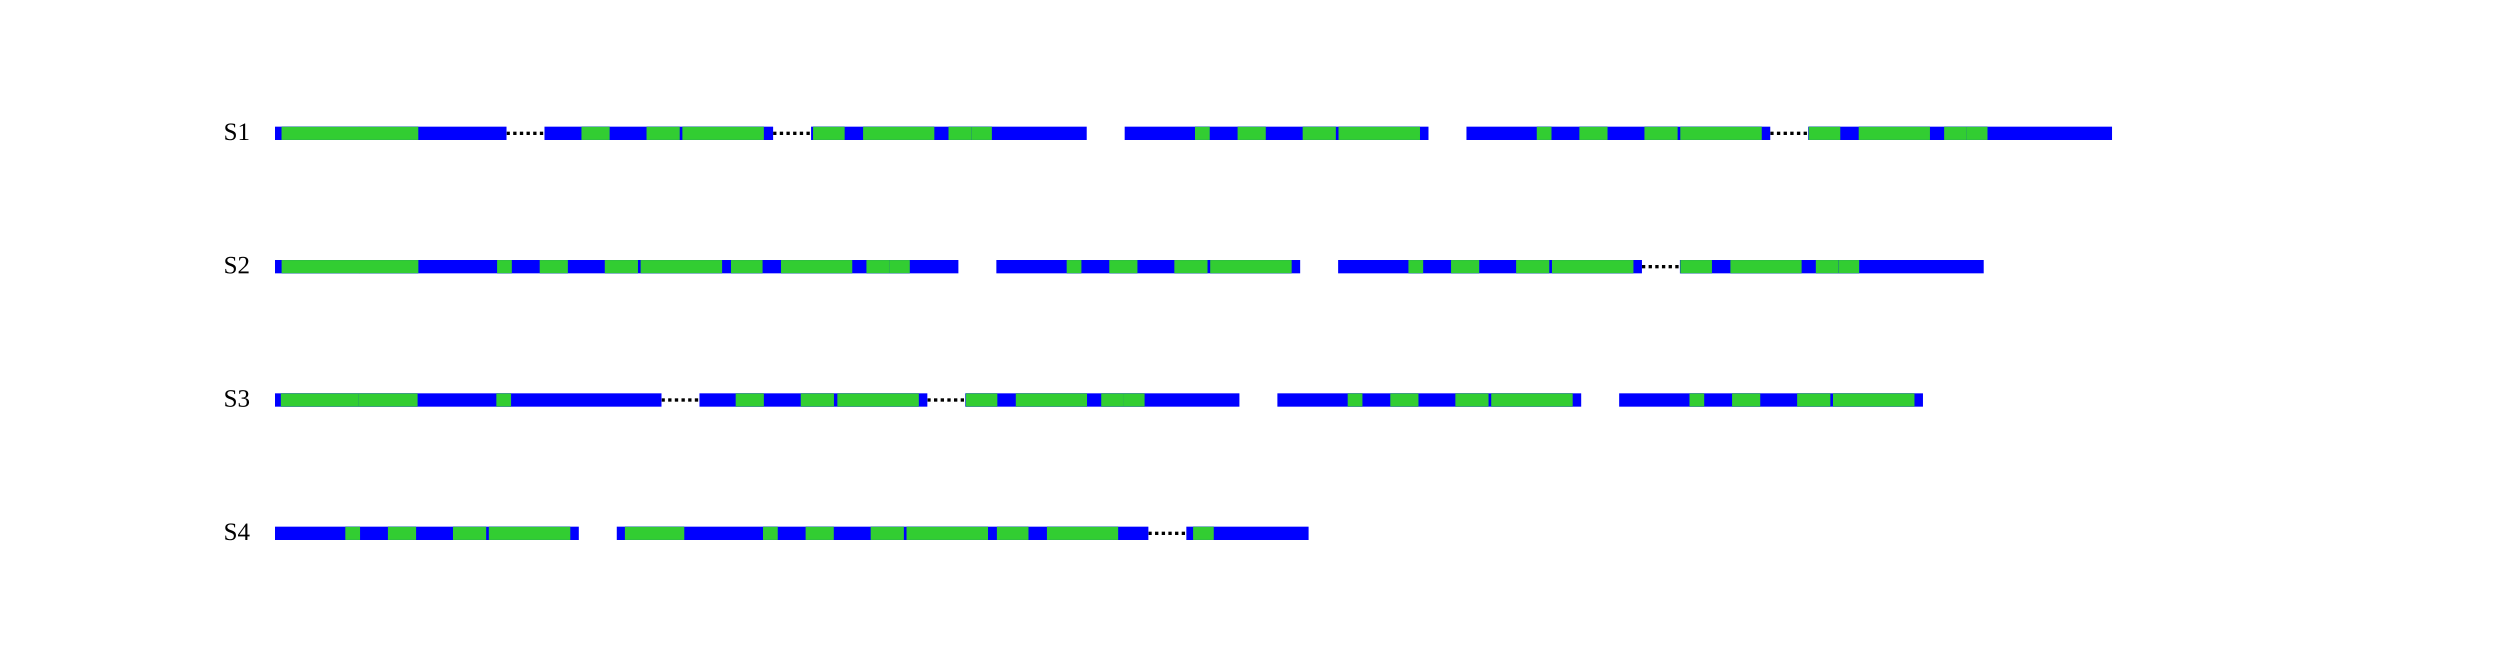
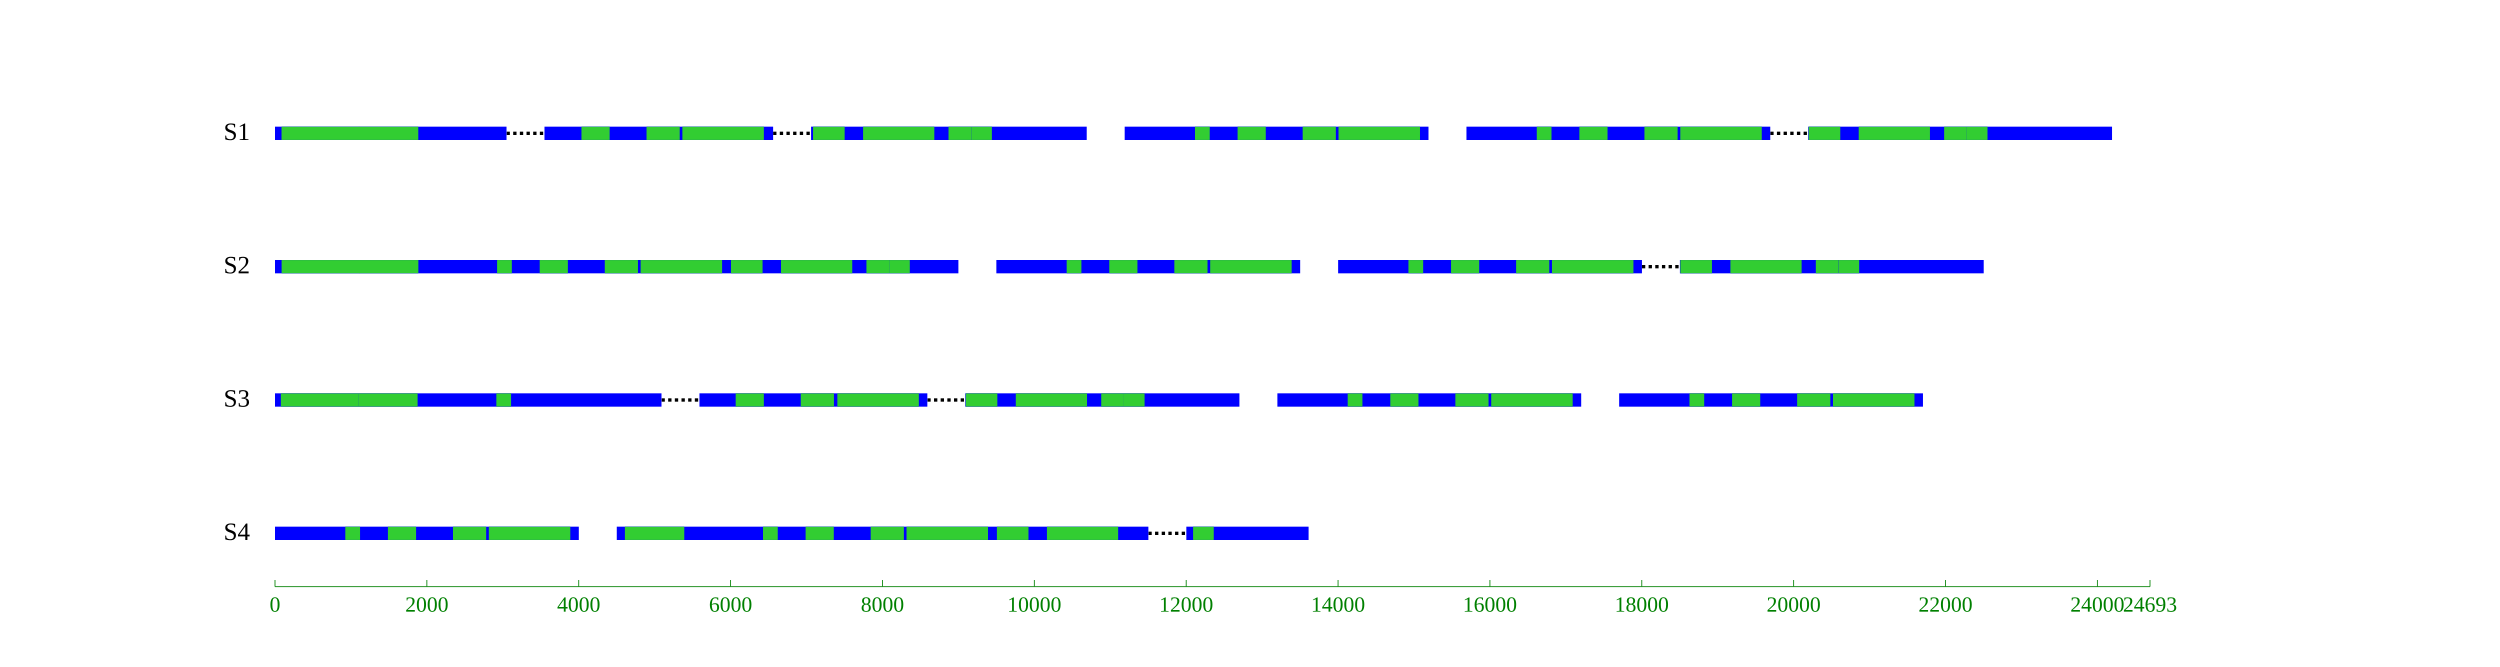
<svg xmlns="http://www.w3.org/2000/svg" version="1.1" width="1500" height="400">
  <text x="150" y="84" font-size="15px" fill="black" text-anchor="end">S1</text>
  <g fill="none" stroke="black" stroke-width="2">
    <path stroke-dasharray="2,2" d="M303.911,80 L326.463,80" />
  </g>
  <g fill="none" stroke="black" stroke-width="2">
    <path stroke-dasharray="2,2" d="M463.87,80 L486.422,80" />
  </g>
  <g fill="none" stroke="black" stroke-width="2">
    <path stroke-dasharray="2,2" d="M1062.157,80 L1084.709,80" />
  </g>
  <text x="150" y="164" font-size="15px" fill="black" text-anchor="end">S2</text>
  <g fill="none" stroke="black" stroke-width="2">
    <path stroke-dasharray="2,2" d="M985.162,160 L1007.714,160" />
  </g>
  <text x="150" y="244" font-size="15px" fill="black" text-anchor="end">S3</text>
  <g fill="none" stroke="black" stroke-width="2">
    <path stroke-dasharray="2,2" d="M396.898,240 L419.45,240" />
  </g>
  <g fill="none" stroke="black" stroke-width="2">
    <path stroke-dasharray="2,2" d="M556.401,240 L578.953,240" />
  </g>
  <text x="150" y="324" font-size="15px" fill="black" text-anchor="end">S4</text>
  <g fill="none" stroke="black" stroke-width="2">
    <path stroke-dasharray="2,2" d="M689.025,320 L711.577,320" />
  </g>
+   <line x1="165" y1="352" x2="1290" y2="352" style="stroke:green;stroke-width:0.5" />
+   <line x1="165" y1="348" x2="165" y2="352" style="stroke:green;stroke-width:0.5;opacity:1" />
+   <text x="165" y="367" font-size="13px" fill="green" text-anchor="middle" font-family="Times New Roman">0</text>
+   <line x1="256.119" y1="348" x2="256.119" y2="352" style="stroke:green;stroke-width:0.5;opacity:1" />
+   <text x="256.119" y="367" font-size="13px" fill="green" text-anchor="middle" font-family="Times New Roman">2000</text>
+   <line x1="347.238" y1="348" x2="347.238" y2="352" style="stroke:green;stroke-width:0.5;opacity:1" />
+   <text x="347.238" y="367" font-size="13px" fill="green" text-anchor="middle" font-family="Times New Roman">4000</text>
+   <line x1="438.357" y1="348" x2="438.357" y2="352" style="stroke:green;stroke-width:0.5;opacity:1" />
+   <text x="438.357" y="367" font-size="13px" fill="green" text-anchor="middle" font-family="Times New Roman">6000</text>
+   <line x1="529.476" y1="348" x2="529.476" y2="352" style="stroke:green;stroke-width:0.5;opacity:1" />
+   <text x="529.476" y="367" font-size="13px" fill="green" text-anchor="middle" font-family="Times New Roman">8000</text>
+   <line x1="620.595" y1="348" x2="620.595" y2="352" style="stroke:green;stroke-width:0.5;opacity:1" />
+   <text x="620.595" y="367" font-size="13px" fill="green" text-anchor="middle" font-family="Times New Roman">10000</text>
+   <line x1="711.714" y1="348" x2="711.714" y2="352" style="stroke:green;stroke-width:0.5;opacity:1" />
+   <text x="711.714" y="367" font-size="13px" fill="green" text-anchor="middle" font-family="Times New Roman">12000</text>
+   <line x1="802.833" y1="348" x2="802.833" y2="352" style="stroke:green;stroke-width:0.5;opacity:1" />
+   <text x="802.833" y="367" font-size="13px" fill="green" text-anchor="middle" font-family="Times New Roman">14000</text>
+   <line x1="893.952" y1="348" x2="893.952" y2="352" style="stroke:green;stroke-width:0.5;opacity:1" />
+   <text x="893.952" y="367" font-size="13px" fill="green" text-anchor="middle" font-family="Times New Roman">16000</text>
+   <line x1="985.07" y1="348" x2="985.07" y2="352" style="stroke:green;stroke-width:0.5;opacity:1" />
+   <text x="985.07" y="367" font-size="13px" fill="green" text-anchor="middle" font-family="Times New Roman">18000</text>
+   <line x1="1076.189" y1="348" x2="1076.189" y2="352" style="stroke:green;stroke-width:0.5;opacity:1" />
+   <text x="1076.189" y="367" font-size="13px" fill="green" text-anchor="middle" font-family="Times New Roman">20000</text>
+   <line x1="1167.308" y1="348" x2="1167.308" y2="352" style="stroke:green;stroke-width:0.5;opacity:1" />
+   <text x="1167.308" y="367" font-size="13px" fill="green" text-anchor="middle" font-family="Times New Roman">22000</text>
+   <line x1="1258.427" y1="348" x2="1258.427" y2="352" style="stroke:green;stroke-width:0.5;opacity:1" />
+   <text x="1258.427" y="367" font-size="13px" fill="green" text-anchor="middle" font-family="Times New Roman">24000</text>
+   <line x1="1290" y1="348" x2="1290" y2="352" style="stroke:green;stroke-width:0.5;opacity:1" />
+   <text x="1290" y="367" font-size="13px" fill="green" text-anchor="middle" font-family="Times New Roman">24693</text>
  <rect x="165" y="76" width="138.911" height="8" style="fill:blue" />
  <rect x="326.691" y="76" width="137.18" height="8" style="fill:blue" />
  <rect x="486.65" y="76" width="165.381" height="8" style="fill:blue" />
  <rect x="674.81" y="76" width="182.283" height="8" style="fill:blue" />
  <rect x="879.874" y="76" width="182.283" height="8" style="fill:blue" />
  <rect x="1084.937" y="76" width="182.283" height="8" style="fill:blue" />
  <rect x="165" y="156" width="410.035" height="8" style="fill:blue" />
  <rect x="597.815" y="156" width="182.283" height="8" style="fill:blue" />
  <rect x="802.878" y="156" width="182.283" height="8" style="fill:blue" />
  <rect x="1007.941" y="156" width="182.283" height="8" style="fill:blue" />
  <rect x="165" y="236" width="231.898" height="8" style="fill:blue" />
  <rect x="419.677" y="236" width="136.724" height="8" style="fill:blue" />
  <rect x="579.181" y="236" width="164.47" height="8" style="fill:blue" />
  <rect x="766.431" y="236" width="182.283" height="8" style="fill:blue" />
  <rect x="971.494" y="236" width="182.283" height="8" style="fill:blue" />
  <rect x="165" y="316" width="182.283" height="8" style="fill:blue" />
  <rect x="370.063" y="316" width="318.962" height="8" style="fill:blue" />
  <rect x="711.805" y="316" width="73.351" height="8" style="fill:blue" />
  <g style="fill:none">
    <polygon points="168.918,76.04 168.918,83.96 215.48,83.96 215.48,76.04 " style="fill:rgb(50,205,50);stroke:purple;stroke-width:0" />
  </g>
  <g style="fill:none">
    <polygon points="215.343,76.04 215.343,83.96 250.971,83.96 250.971,76.04 " style="fill:rgb(50,205,50);stroke:purple;stroke-width:0" />
  </g>
  <g style="fill:none">
    <polygon points="348.878,76.04 348.878,83.96 365.781,83.96 365.781,76.04 " style="fill:rgb(50,205,50);stroke:purple;stroke-width:0" />
  </g>
  <g style="fill:none">
    <polygon points="387.922,76.04 387.922,83.96 407.832,83.96 407.832,76.04 " style="fill:rgb(50,205,50);stroke:purple;stroke-width:0" />
  </g>
  <g style="fill:none">
    <polygon points="409.427,76.04 409.427,83.96 458.312,83.96 458.312,76.04 " style="fill:rgb(50,205,50);stroke:purple;stroke-width:0" />
  </g>
  <g style="fill:none">
    <polygon points="487.834,76.04 487.834,83.96 506.787,83.96 506.787,76.04 " style="fill:rgb(50,205,50);stroke:purple;stroke-width:0" />
  </g>
  <g style="fill:none">
    <polygon points="517.858,76.04 517.858,83.96 560.593,83.96 560.593,76.04 " style="fill:rgb(50,205,50);stroke:purple;stroke-width:0" />
  </g>
  <g style="fill:none">
    <polygon points="569.113,76.04 569.113,83.96 582.735,83.96 582.735,76.04 " style="fill:rgb(50,205,50);stroke:purple;stroke-width:0" />
  </g>
  <g style="fill:none">
    <polygon points="582.735,76.04 582.735,83.96 595.127,83.96 595.127,76.04 " style="fill:rgb(50,205,50);stroke:purple;stroke-width:0" />
  </g>
  <g style="fill:none">
    <polygon points="716.999,76.04 716.999,83.96 725.837,83.96 725.837,76.04 " style="fill:rgb(50,205,50);stroke:purple;stroke-width:0" />
  </g>
  <g style="fill:none">
    <polygon points="742.557,76.04 742.557,83.96 759.46,83.96 759.46,76.04 " style="fill:rgb(50,205,50);stroke:purple;stroke-width:0" />
  </g>
  <g style="fill:none">
    <polygon points="781.602,76.04 781.602,83.96 801.511,83.96 801.511,76.04 " style="fill:rgb(50,205,50);stroke:purple;stroke-width:0" />
  </g>
  <g style="fill:none">
    <polygon points="803.106,76.04 803.106,83.96 851.991,83.96 851.991,76.04 " style="fill:rgb(50,205,50);stroke:purple;stroke-width:0" />
  </g>
  <g style="fill:none">
    <polygon points="922.062,76.04 922.062,83.96 930.9,83.96 930.9,76.04 " style="fill:rgb(50,205,50);stroke:purple;stroke-width:0" />
  </g>
  <g style="fill:none">
    <polygon points="947.621,76.04 947.621,83.96 964.523,83.96 964.523,76.04 " style="fill:rgb(50,205,50);stroke:purple;stroke-width:0" />
  </g>
  <g style="fill:none">
    <polygon points="986.665,76.04 986.665,83.96 1006.575,83.96 1006.575,76.04 " style="fill:rgb(50,205,50);stroke:purple;stroke-width:0" />
  </g>
  <g style="fill:none">
    <polygon points="1008.169,76.04 1008.169,83.96 1057.054,83.96 1057.054,76.04 " style="fill:rgb(50,205,50);stroke:purple;stroke-width:0" />
  </g>
  <g style="fill:none">
    <polygon points="1085.21,76.04 1085.21,83.96 1104.163,83.96 1104.163,76.04 " style="fill:rgb(50,205,50);stroke:purple;stroke-width:0" />
  </g>
  <g style="fill:none">
    <polygon points="1115.234,76.04 1115.234,83.96 1157.969,83.96 1157.969,76.04 " style="fill:rgb(50,205,50);stroke:purple;stroke-width:0" />
  </g>
  <g style="fill:none">
    <polygon points="1166.488,76.04 1166.488,83.96 1180.111,83.96 1180.111,76.04 " style="fill:rgb(50,205,50);stroke:purple;stroke-width:0" />
  </g>
  <g style="fill:none">
    <polygon points="1180.111,76.04 1180.111,83.96 1192.503,83.96 1192.503,76.04 " style="fill:rgb(50,205,50);stroke:purple;stroke-width:0" />
  </g>
  <g style="fill:none">
    <polygon points="168.964,156.04 168.964,163.96 215.525,163.96 215.525,156.04 " style="fill:rgb(50,205,50);stroke:purple;stroke-width:0" />
  </g>
  <g style="fill:none">
    <polygon points="215.389,156.04 215.389,163.96 251.016,163.96 251.016,156.04 " style="fill:rgb(50,205,50);stroke:purple;stroke-width:0" />
  </g>
  <g style="fill:none">
    <polygon points="298.261,156.04 298.261,163.96 307.1,163.96 307.1,156.04 " style="fill:rgb(50,205,50);stroke:purple;stroke-width:0" />
  </g>
  <g style="fill:none">
    <polygon points="323.82,156.04 323.82,163.96 340.723,163.96 340.723,156.04 " style="fill:rgb(50,205,50);stroke:purple;stroke-width:0" />
  </g>
  <g style="fill:none">
    <polygon points="362.865,156.04 362.865,163.96 382.774,163.96 382.774,156.04 " style="fill:rgb(50,205,50);stroke:purple;stroke-width:0" />
  </g>
  <g style="fill:none">
    <polygon points="384.369,156.04 384.369,163.96 433.254,163.96 433.254,156.04 " style="fill:rgb(50,205,50);stroke:purple;stroke-width:0" />
  </g>
  <g style="fill:none">
    <polygon points="438.585,156.04 438.585,163.96 457.537,163.96 457.537,156.04 " style="fill:rgb(50,205,50);stroke:purple;stroke-width:0" />
  </g>
  <g style="fill:none">
    <polygon points="468.608,156.04 468.608,163.96 511.343,163.96 511.343,156.04 " style="fill:rgb(50,205,50);stroke:purple;stroke-width:0" />
  </g>
  <g style="fill:none">
    <polygon points="519.863,156.04 519.863,163.96 533.485,163.96 533.485,156.04 " style="fill:rgb(50,205,50);stroke:purple;stroke-width:0" />
  </g>
  <g style="fill:none">
    <polygon points="533.485,156.04 533.485,163.96 545.877,163.96 545.877,156.04 " style="fill:rgb(50,205,50);stroke:purple;stroke-width:0" />
  </g>
  <g style="fill:none">
    <polygon points="640.003,156.04 640.003,163.96 648.842,163.96 648.842,156.04 " style="fill:rgb(50,205,50);stroke:purple;stroke-width:0" />
  </g>
  <g style="fill:none">
    <polygon points="665.562,156.04 665.562,163.96 682.464,163.96 682.464,156.04 " style="fill:rgb(50,205,50);stroke:purple;stroke-width:0" />
  </g>
  <g style="fill:none">
    <polygon points="704.606,156.04 704.606,163.96 724.516,163.96 724.516,156.04 " style="fill:rgb(50,205,50);stroke:purple;stroke-width:0" />
  </g>
  <g style="fill:none">
    <polygon points="726.11,156.04 726.11,163.96 774.996,163.96 774.996,156.04 " style="fill:rgb(50,205,50);stroke:purple;stroke-width:0" />
  </g>
  <g style="fill:none">
    <polygon points="845.066,156.04 845.066,163.96 853.905,163.96 853.905,156.04 " style="fill:rgb(50,205,50);stroke:purple;stroke-width:0" />
  </g>
  <g style="fill:none">
    <polygon points="870.625,156.04 870.625,163.96 887.528,163.96 887.528,156.04 " style="fill:rgb(50,205,50);stroke:purple;stroke-width:0" />
  </g>
  <g style="fill:none">
    <polygon points="909.67,156.04 909.67,163.96 929.579,163.96 929.579,156.04 " style="fill:rgb(50,205,50);stroke:purple;stroke-width:0" />
  </g>
  <g style="fill:none">
    <polygon points="931.174,156.04 931.174,163.96 980.059,163.96 980.059,156.04 " style="fill:rgb(50,205,50);stroke:purple;stroke-width:0" />
  </g>
  <g style="fill:none">
    <polygon points="1008.215,156.04 1008.215,163.96 1027.167,163.96 1027.167,156.04 " style="fill:rgb(50,205,50);stroke:purple;stroke-width:0" />
  </g>
  <g style="fill:none">
    <polygon points="1038.238,156.04 1038.238,163.96 1080.973,163.96 1080.973,156.04 " style="fill:rgb(50,205,50);stroke:purple;stroke-width:0" />
  </g>
  <g style="fill:none">
    <polygon points="1089.493,156.04 1089.493,163.96 1103.115,163.96 1103.115,156.04 " style="fill:rgb(50,205,50);stroke:purple;stroke-width:0" />
  </g>
  <g style="fill:none">
    <polygon points="1103.115,156.04 1103.115,163.96 1115.507,163.96 1115.507,156.04 " style="fill:rgb(50,205,50);stroke:purple;stroke-width:0" />
  </g>
  <g style="fill:none">
    <polygon points="168.508,236.04 168.508,243.96 215.07,243.96 215.07,236.04 " style="fill:rgb(50,205,50);stroke:purple;stroke-width:0" />
  </g>
  <g style="fill:none">
    <polygon points="214.933,236.04 214.933,243.96 250.561,243.96 250.561,236.04 " style="fill:rgb(50,205,50);stroke:purple;stroke-width:0" />
  </g>
  <g style="fill:none">
    <polygon points="297.806,236.04 297.806,243.96 306.644,243.96 306.644,236.04 " style="fill:rgb(50,205,50);stroke:purple;stroke-width:0" />
  </g>
  <g style="fill:none">
    <polygon points="441.409,236.04 441.409,243.96 458.312,243.96 458.312,236.04 " style="fill:rgb(50,205,50);stroke:purple;stroke-width:0" />
  </g>
  <g style="fill:none">
    <polygon points="480.454,236.04 480.454,243.96 500.363,243.96 500.363,236.04 " style="fill:rgb(50,205,50);stroke:purple;stroke-width:0" />
  </g>
  <g style="fill:none">
    <polygon points="502.413,236.04 502.413,243.96 551.299,243.96 551.299,236.04 " style="fill:rgb(50,205,50);stroke:purple;stroke-width:0" />
  </g>
  <g style="fill:none">
    <polygon points="579.455,236.04 579.455,243.96 598.407,243.96 598.407,236.04 " style="fill:rgb(50,205,50);stroke:purple;stroke-width:0" />
  </g>
  <g style="fill:none">
    <polygon points="609.478,236.04 609.478,243.96 652.213,243.96 652.213,236.04 " style="fill:rgb(50,205,50);stroke:purple;stroke-width:0" />
  </g>
  <g style="fill:none">
    <polygon points="660.733,236.04 660.733,243.96 674.355,243.96 674.355,236.04 " style="fill:rgb(50,205,50);stroke:purple;stroke-width:0" />
  </g>
  <g style="fill:none">
    <polygon points="674.355,236.04 674.355,243.96 686.747,243.96 686.747,236.04 " style="fill:rgb(50,205,50);stroke:purple;stroke-width:0" />
  </g>
  <g style="fill:none">
    <polygon points="808.619,236.04 808.619,243.96 817.457,243.96 817.457,236.04 " style="fill:rgb(50,205,50);stroke:purple;stroke-width:0" />
  </g>
  <g style="fill:none">
    <polygon points="834.177,236.04 834.177,243.96 851.08,243.96 851.08,236.04 " style="fill:rgb(50,205,50);stroke:purple;stroke-width:0" />
  </g>
  <g style="fill:none">
    <polygon points="873.222,236.04 873.222,243.96 893.131,243.96 893.131,236.04 " style="fill:rgb(50,205,50);stroke:purple;stroke-width:0" />
  </g>
  <g style="fill:none">
    <polygon points="894.726,236.04 894.726,243.96 943.611,243.96 943.611,236.04 " style="fill:rgb(50,205,50);stroke:purple;stroke-width:0" />
  </g>
  <g style="fill:none">
    <polygon points="1013.682,236.04 1013.682,243.96 1022.52,243.96 1022.52,236.04 " style="fill:rgb(50,205,50);stroke:purple;stroke-width:0" />
  </g>
  <g style="fill:none">
    <polygon points="1039.241,236.04 1039.241,243.96 1056.143,243.96 1056.143,236.04 " style="fill:rgb(50,205,50);stroke:purple;stroke-width:0" />
  </g>
  <g style="fill:none">
    <polygon points="1078.285,236.04 1078.285,243.96 1098.195,243.96 1098.195,236.04 " style="fill:rgb(50,205,50);stroke:purple;stroke-width:0" />
  </g>
  <g style="fill:none">
    <polygon points="1099.789,236.04 1099.789,243.96 1148.675,243.96 1148.675,236.04 " style="fill:rgb(50,205,50);stroke:purple;stroke-width:0" />
  </g>
  <g style="fill:none">
    <polygon points="207.188,316.04 207.188,323.96 216.027,323.96 216.027,316.04 " style="fill:rgb(50,205,50);stroke:purple;stroke-width:0" />
  </g>
  <g style="fill:none">
    <polygon points="232.747,316.04 232.747,323.96 249.649,323.96 249.649,316.04 " style="fill:rgb(50,205,50);stroke:purple;stroke-width:0" />
  </g>
  <g style="fill:none">
    <polygon points="271.791,316.04 271.791,323.96 291.701,323.96 291.701,316.04 " style="fill:rgb(50,205,50);stroke:purple;stroke-width:0" />
  </g>
  <g style="fill:none">
    <polygon points="293.295,316.04 293.295,323.96 342.181,323.96 342.181,316.04 " style="fill:rgb(50,205,50);stroke:purple;stroke-width:0" />
  </g>
  <g style="fill:none">
    <polygon points="374.938,316.04 374.938,323.96 410.566,323.96 410.566,316.04 " style="fill:rgb(50,205,50);stroke:purple;stroke-width:0" />
  </g>
  <g style="fill:none">
    <polygon points="457.811,316.04 457.811,323.96 466.649,323.96 466.649,316.04 " style="fill:rgb(50,205,50);stroke:purple;stroke-width:0" />
  </g>
  <g style="fill:none">
    <polygon points="483.37,316.04 483.37,323.96 500.272,323.96 500.272,316.04 " style="fill:rgb(50,205,50);stroke:purple;stroke-width:0" />
  </g>
  <g style="fill:none">
    <polygon points="522.414,316.04 522.414,323.96 542.324,323.96 542.324,316.04 " style="fill:rgb(50,205,50);stroke:purple;stroke-width:0" />
  </g>
  <g style="fill:none">
    <polygon points="543.918,316.04 543.918,323.96 592.803,323.96 592.803,316.04 " style="fill:rgb(50,205,50);stroke:purple;stroke-width:0" />
  </g>
  <g style="fill:none">
    <polygon points="598.134,316.04 598.134,323.96 617.087,323.96 617.087,316.04 " style="fill:rgb(50,205,50);stroke:purple;stroke-width:0" />
  </g>
  <g style="fill:none">
    <polygon points="628.158,316.04 628.158,323.96 670.892,323.96 670.892,316.04 " style="fill:rgb(50,205,50);stroke:purple;stroke-width:0" />
  </g>
  <g style="fill:none">
    <polygon points="715.86,316.04 715.86,323.96 728.252,323.96 728.252,316.04 " style="fill:rgb(50,205,50);stroke:purple;stroke-width:0" />
  </g>
</svg>
